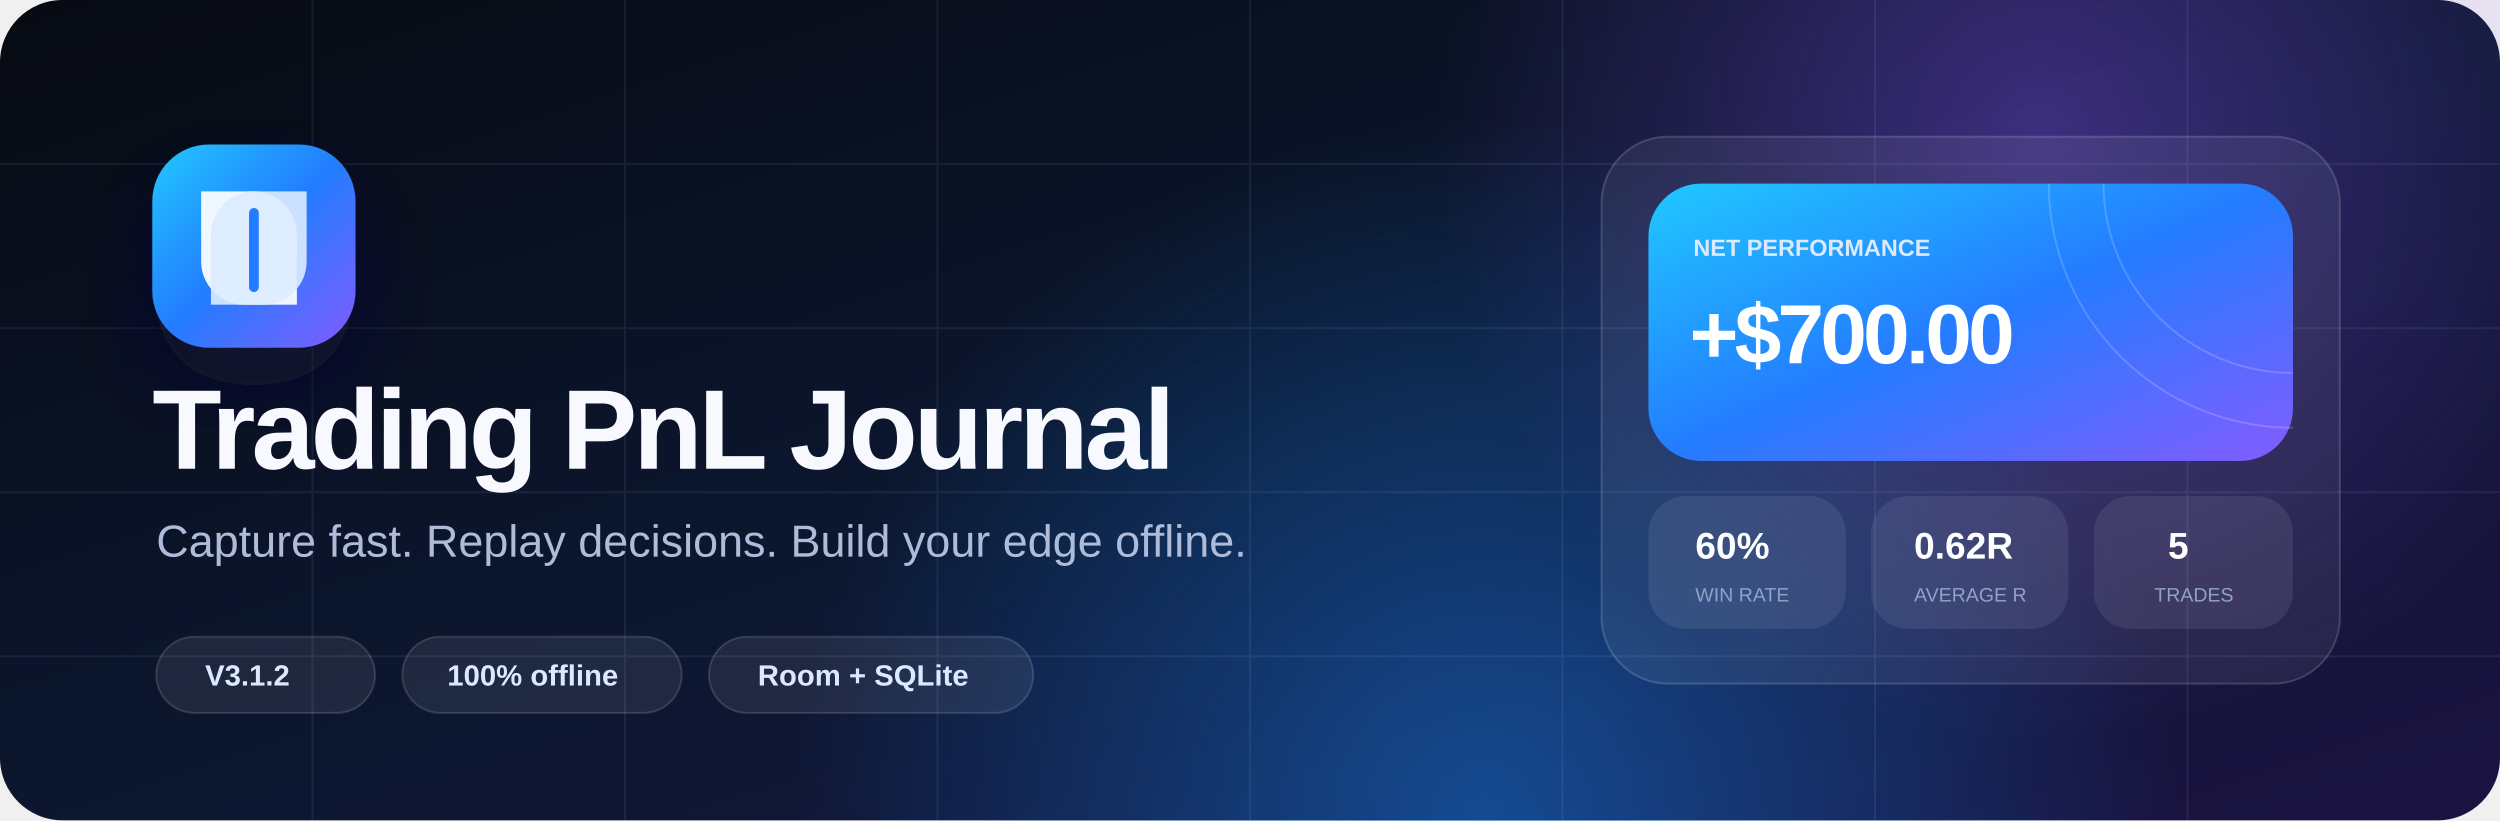
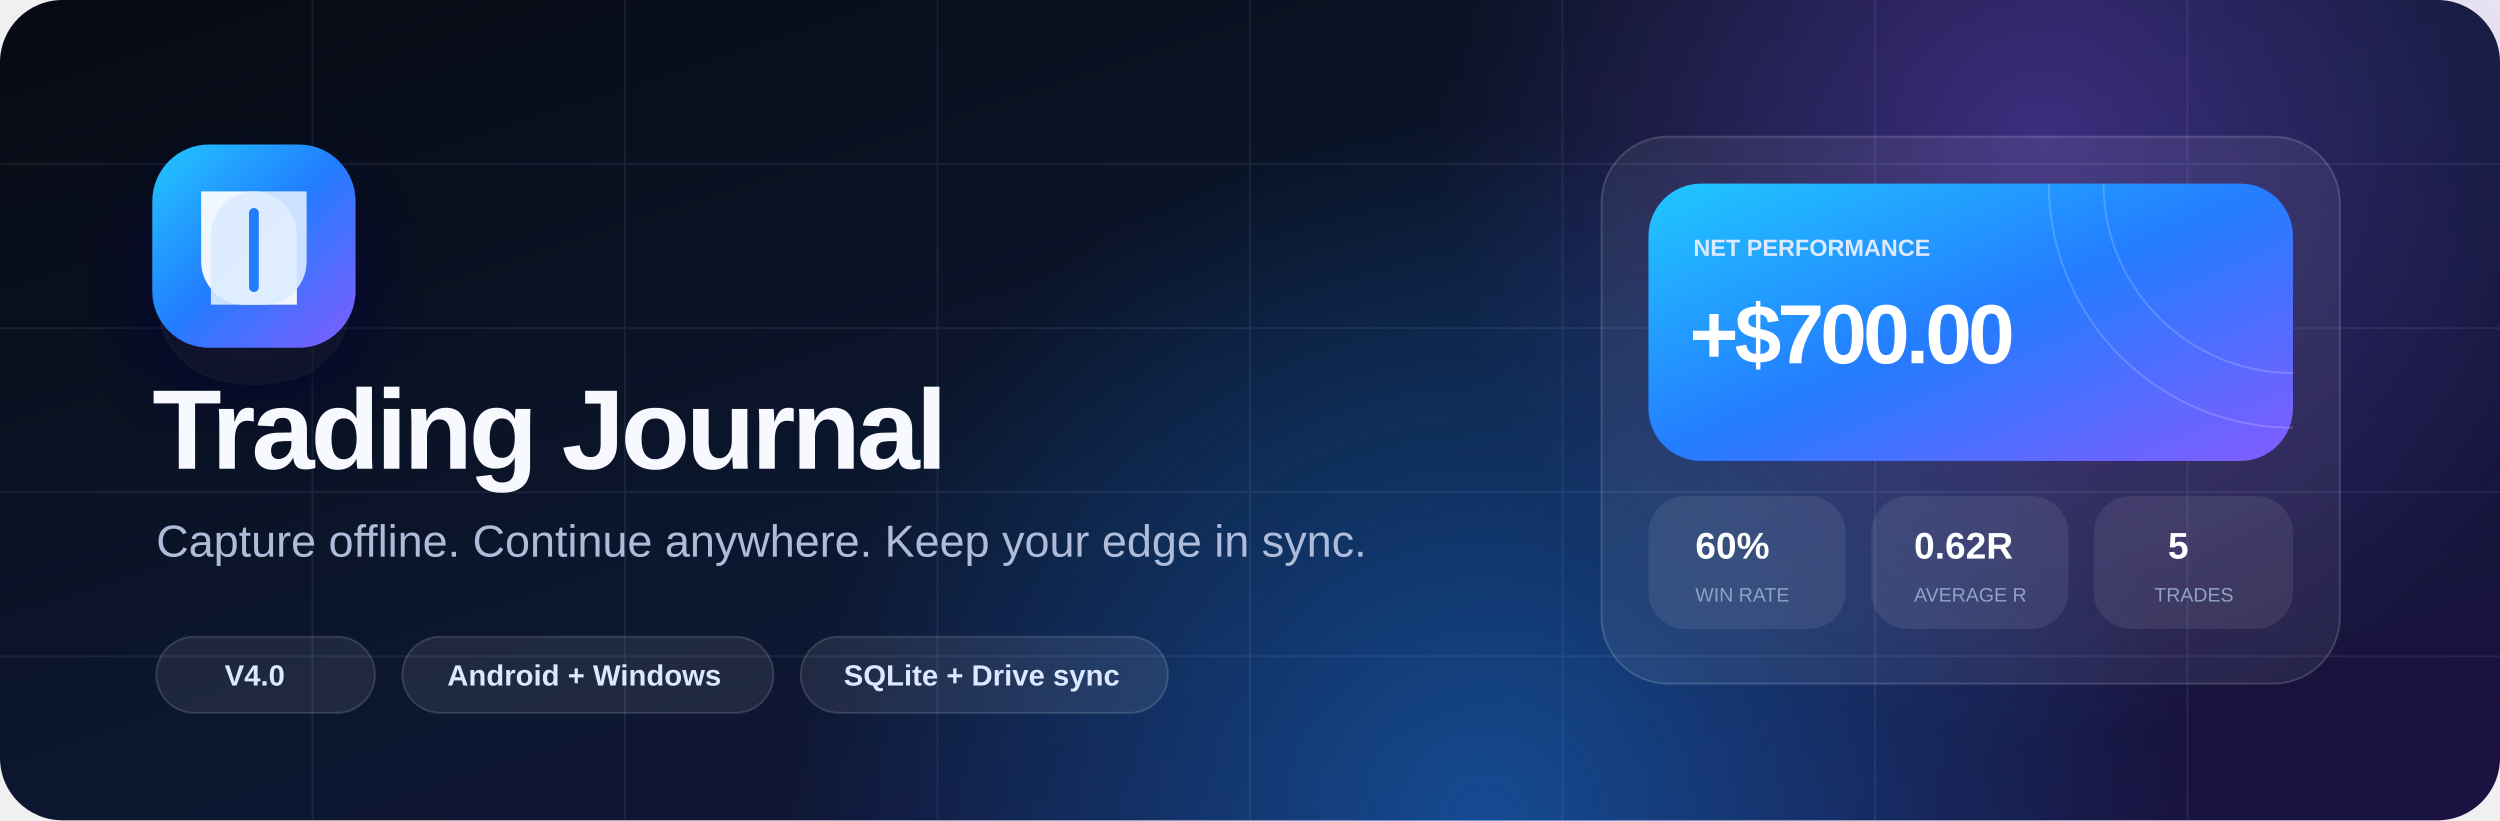
<svg xmlns="http://www.w3.org/2000/svg" width="1280" height="420" viewBox="0 0 1280 420" role="img" aria-labelledby="title desc">
  <defs>
    <linearGradient id="bg" x1="0" y1="0" x2="1" y2="1">
      <stop offset="0" stop-color="#070a12" />
      <stop offset=".52" stop-color="#0c1730" />
      <stop offset="1" stop-color="#1b1241" />
    </linearGradient>
    <linearGradient id="accent" x1="0" y1="0" x2="1" y2="1">
      <stop offset="0" stop-color="#20c8ff" />
      <stop offset=".5" stop-color="#247cff" />
      <stop offset="1" stop-color="#825cff" />
    </linearGradient>
    <radialGradient id="glowA">
      <stop stop-color="#168dff" stop-opacity=".45" />
      <stop offset="1" stop-color="#168dff" stop-opacity="0" />
    </radialGradient>
    <radialGradient id="glowB">
      <stop stop-color="#8a55ff" stop-opacity=".38" />
      <stop offset="1" stop-color="#8a55ff" stop-opacity="0" />
    </radialGradient>
    <filter id="shadow" x="-40%" y="-40%" width="180%" height="180%">
      <feDropShadow dx="0" dy="20" stdDeviation="22" flood-color="#071737" flood-opacity=".75" />
    </filter>
  </defs>
  <rect width="1280" height="420" rx="32" fill="url(#bg)" />
  <circle cx="1045" cy="70" r="310" fill="url(#glowB)" />
  <circle cx="760" cy="420" r="360" fill="url(#glowA)" />
  <g opacity=".08" stroke="#c8d7ff">
    <path d="M0 84h1280M0 168h1280M0 252h1280M0 336h1280" />
    <path d="M160 0v420M320 0v420M480 0v420M640 0v420M800 0v420M960 0v420M1120 0v420" />
  </g>
  <g transform="translate(78 74)" filter="url(#shadow)">
    <rect width="104" height="104" rx="29" fill="url(#accent)" />
    <path d="M25 24h27c12 0 22 10 22 22v36H47c-12 0-22-10-22-22V24z" fill="#f7fbff" fill-opacity=".96" />
    <path d="M79 24H52c-12 0-22 10-22 22v36h27c12 0 22-10 22-22V24z" fill="#dcecff" fill-opacity=".9" />
    <path d="M52 35v38" stroke="#247cff" stroke-width="5" stroke-linecap="round" />
  </g>
-   <text x="78" y="240" fill="#f7f9ff" font-family="Segoe UI,Arial,sans-serif" font-size="58" font-weight="700" letter-spacing="-2">Trading PnL Journal</text>
-   <text x="80" y="285" fill="#aebcda" font-family="Segoe UI,Arial,sans-serif" font-size="23">Capture fast. Replay decisions. Build your edge offline.</text>
+   <text x="78" y="240" fill="#f7f9ff" font-family="Segoe UI,Arial,sans-serif" font-size="58" font-weight="700" letter-spacing="-2">Trading Journal</text>
+   <text x="80" y="285" fill="#aebcda" font-family="Segoe UI,Arial,sans-serif" font-size="23">Capture offline. Continue anywhere. Keep your edge in sync.</text>
  <g transform="translate(80 326)" font-family="Segoe UI,Arial,sans-serif" font-size="15" font-weight="600">
    <rect width="112" height="39" rx="19.5" fill="#fff" fill-opacity=".08" stroke="#fff" stroke-opacity=".14" />
-     <text x="25" y="25" fill="#dbe8ff">V3.1.2</text>
-     <rect x="126" width="143" height="39" rx="19.5" fill="#fff" fill-opacity=".08" stroke="#fff" stroke-opacity=".14" />
-     <text x="149" y="25" fill="#dbe8ff">100% offline</text>
-     <rect x="283" width="166" height="39" rx="19.5" fill="#fff" fill-opacity=".08" stroke="#fff" stroke-opacity=".14" />
-     <text x="308" y="25" fill="#dbe8ff">Room + SQLite</text>
+     <text x="35" y="25" fill="#dbe8ff">V4.0</text>
+     <rect x="126" width="190" height="39" rx="19.5" fill="#fff" fill-opacity=".08" stroke="#fff" stroke-opacity=".14" />
+     <text x="149" y="25" fill="#dbe8ff">Android + Windows</text>
+     <rect x="330" width="188" height="39" rx="19.5" fill="#fff" fill-opacity=".08" stroke="#fff" stroke-opacity=".14" />
+     <text x="352" y="25" fill="#dbe8ff">SQLite + Drive sync</text>
  </g>
  <g transform="translate(820 70)">
    <rect width="378" height="280" rx="34" fill="#fff" fill-opacity=".07" stroke="#fff" stroke-opacity=".16" />
    <rect x="24" y="24" width="330" height="142" rx="27" fill="url(#accent)" />
    <path d="M257 24a97 97 0 0 0 97 97M229 24a125 125 0 0 0 125 125" fill="none" stroke="#fff" stroke-opacity=".18" />
    <text x="47" y="61" fill="#dce9ff" font-family="Segoe UI,Arial,sans-serif" font-size="12" font-weight="700">NET PERFORMANCE</text>
    <text x="45" y="116" fill="#fff" font-family="Segoe UI,Arial,sans-serif" font-size="43" font-weight="700" letter-spacing="-2">+$700.00</text>
    <rect x="24" y="184" width="101" height="68" rx="19" fill="#fff" fill-opacity=".08" />
    <rect x="138" y="184" width="101" height="68" rx="19" fill="#fff" fill-opacity=".08" />
    <rect x="252" y="184" width="102" height="68" rx="19" fill="#fff" fill-opacity=".08" />
    <text x="48" y="216" fill="#fff" font-family="Segoe UI,Arial,sans-serif" font-size="19" font-weight="700">60%</text>
    <text x="160" y="216" fill="#fff" font-family="Segoe UI,Arial,sans-serif" font-size="19" font-weight="700">0.62R</text>
    <text x="290" y="216" fill="#fff" font-family="Segoe UI,Arial,sans-serif" font-size="19" font-weight="700">5</text>
    <text x="48" y="238" fill="#8fa2c8" font-family="Segoe UI,Arial,sans-serif" font-size="10">WIN RATE</text>
    <text x="160" y="238" fill="#8fa2c8" font-family="Segoe UI,Arial,sans-serif" font-size="10">AVERAGE R</text>
    <text x="283" y="238" fill="#8fa2c8" font-family="Segoe UI,Arial,sans-serif" font-size="10">TRADES</text>
  </g>
</svg>
